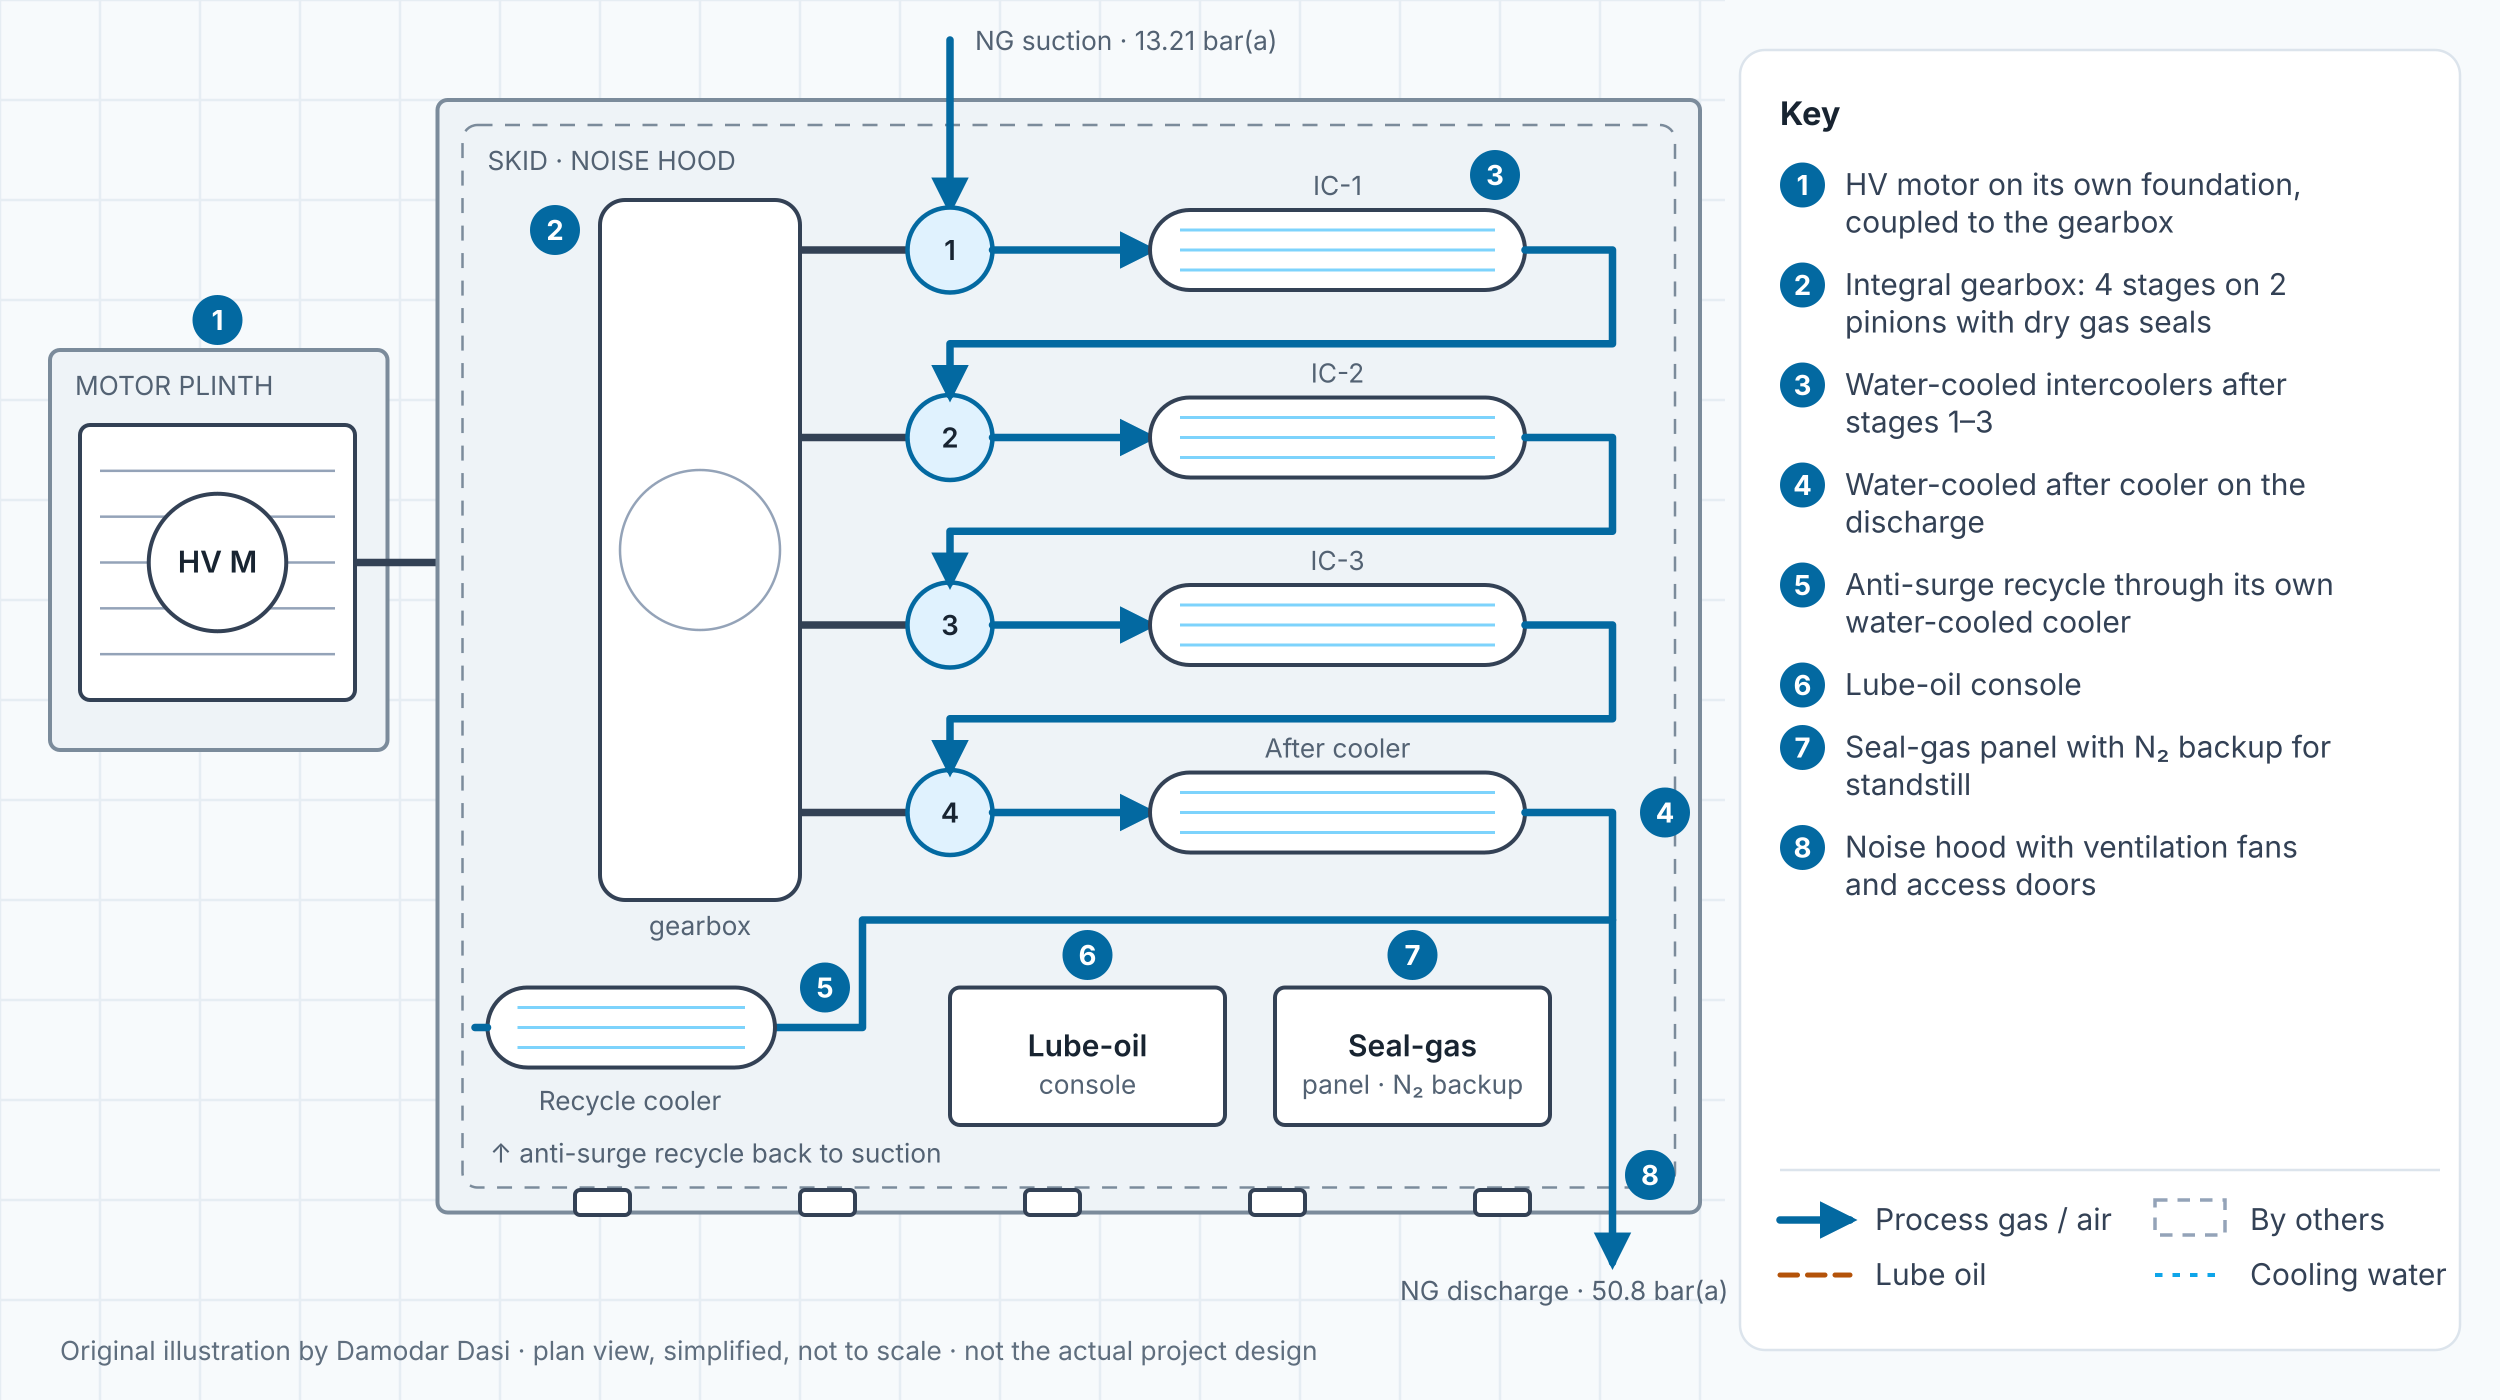
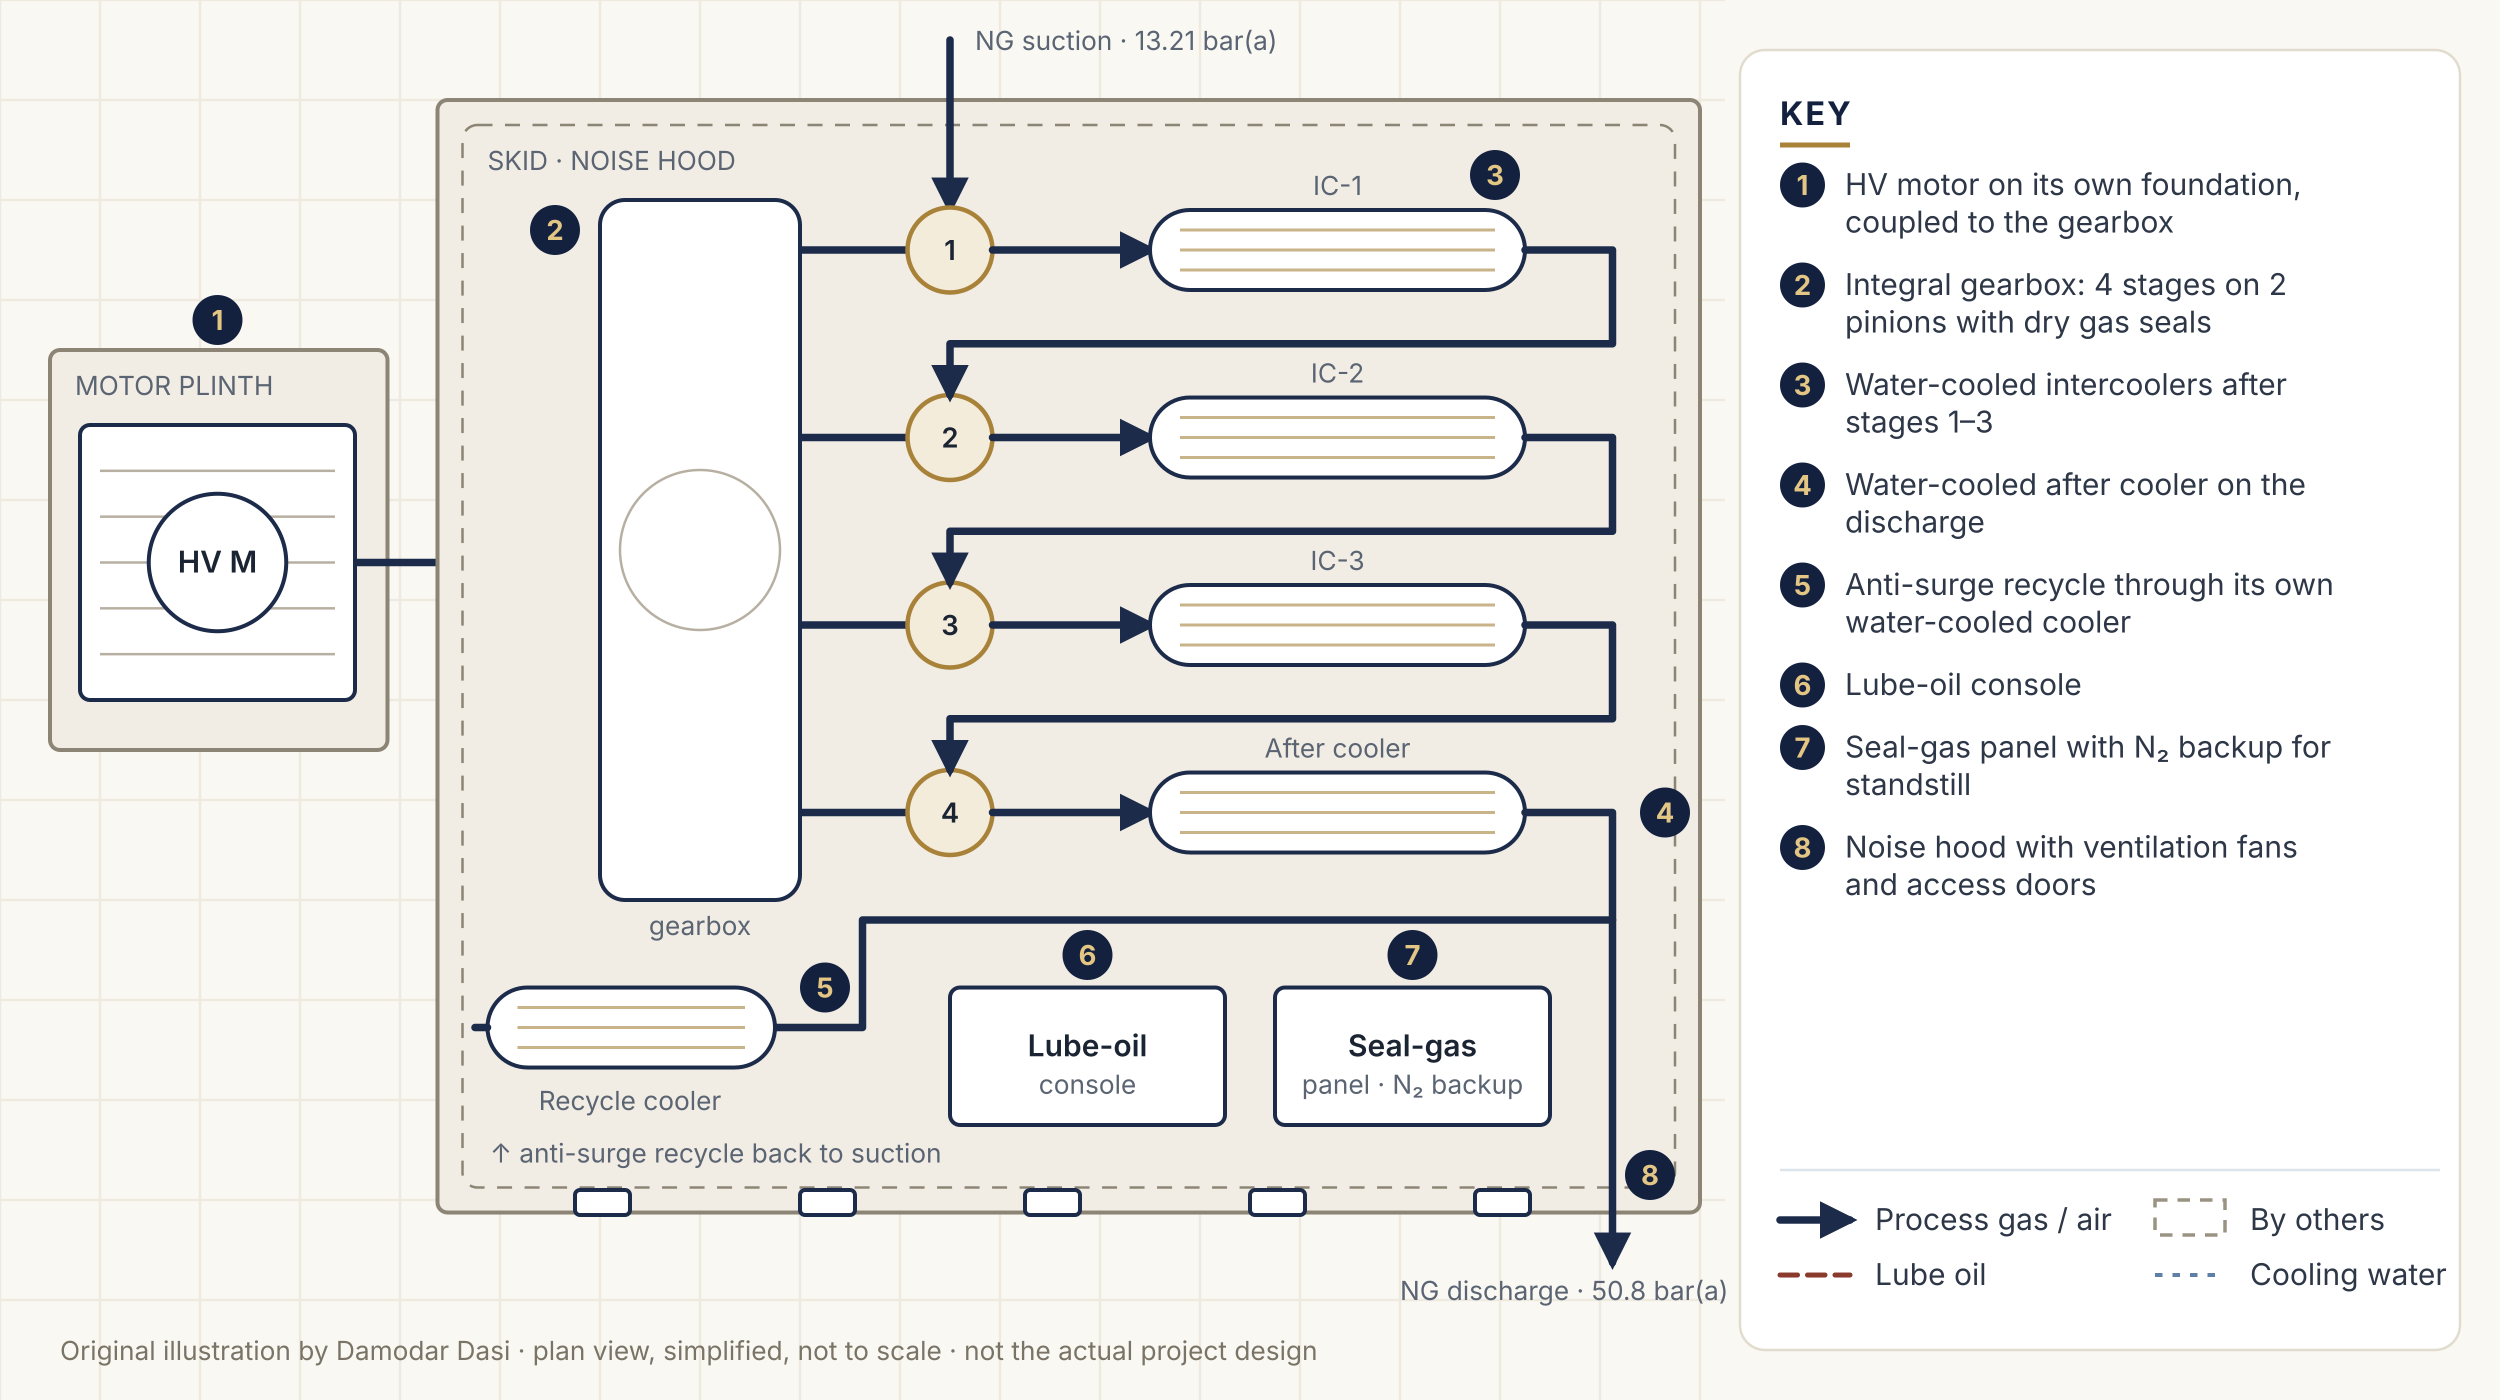
<svg xmlns="http://www.w3.org/2000/svg" class="ly" viewBox="0 0 1000 560" role="img" aria-labelledby="lyc03-t lyc03-d">
  <style>
.ly{font-family:Inter,system-ui,sans-serif}
- .ly .bg{fill:#F7FAFC}
- .ly .grid{stroke:#E6EDF3;stroke-width:1}
- .ly .frm{fill:#EEF3F7;stroke:#7B8B9B;stroke-width:1.6}
- .ly .frm2{fill:none;stroke:#7B8B9B;stroke-width:1;stroke-dasharray:6 5}
- .ly .eq{fill:#FFFFFF;stroke:#334155;stroke-width:1.6}
- .ly .eqa{fill:#E0F2FE;stroke:#0369A1;stroke-width:1.8}
- .ly .eqx{fill:#EEF2FF;stroke:#4F46E5;stroke-width:1.8}
- .ly .cust{fill:#FFFFFF;stroke:#94A3B8;stroke-width:1.4;stroke-dasharray:5 4}
- .ly .fin{stroke:#94A3B8;stroke-width:1}
- .ly .tube{stroke:#7DD3FC;stroke-width:1.2}
- .ly .gas{fill:none;stroke:#0369A1;stroke-width:3;stroke-linecap:round;stroke-linejoin:round}
- .ly .oil{fill:none;stroke:#B45309;stroke-width:2;stroke-dasharray:7 4;stroke-linecap:round}
- .ly .cw{fill:none;stroke:#0EA5E9;stroke-width:1.6;stroke-dasharray:3 4}
- .ly .shaft{stroke:#334155;stroke-width:3}
- .ly .t{fill:#182431;font-size:12px;font-weight:600}
- .ly .ts{fill:#536273;font-size:10.5px}
+ .ly .bg{fill:#FAF8F3}
+ .ly .grid{stroke:#EFEAE0;stroke-width:1}
+ .ly .frm{fill:#F1EDE4;stroke:#8C8475;stroke-width:1.6}
+ .ly .frm2{fill:none;stroke:#8C8475;stroke-width:1;stroke-dasharray:6 5}
+ .ly .eq{fill:#FFFFFF;stroke:#1C2B4A;stroke-width:1.6}
+ .ly .eqa{fill:#F4ECDB;stroke:#A9823A;stroke-width:1.8}
+ .ly .eqx{fill:#E8ECF4;stroke:#1C2B4A;stroke-width:1.8}
+ .ly .cust{fill:#FFFFFF;stroke:#9A9384;stroke-width:1.4;stroke-dasharray:5 4}
+ .ly .fin{stroke:#B7B0A2;stroke-width:1}
+ .ly .tube{stroke:#C9B48A;stroke-width:1.2}
+ .ly .gas{fill:none;stroke:#1C2B4A;stroke-width:3;stroke-linecap:round;stroke-linejoin:round}
+ .ly .oil{fill:none;stroke:#8A3B2E;stroke-width:2;stroke-dasharray:7 4;stroke-linecap:round}
+ .ly .cw{fill:none;stroke:#5E7FA6;stroke-width:1.6;stroke-dasharray:3 4}
+ .ly .shaft{stroke:#1C2B4A;stroke-width:3}
+ .ly .t{fill:#1B2433;font-size:12px;font-weight:600}
+ .ly .ts{fill:#5B6472;font-size:10.5px}
.ly .tc{text-anchor:middle}
- .ly .bdg{fill:#0369A1}
- .ly .bdt{fill:#fff;font-size:11px;font-weight:700;text-anchor:middle}
- .ly .lgh{fill:#182431;font-size:13px;font-weight:700}
- .ly .lg{fill:#334155;font-size:12px}
- .ly .note{fill:#5F6E7E;font-size:10.5px}
- .ly .pnl{fill:#FFFFFF;stroke:#DCE4EC}
+ .ly .bdg{fill:#13213F}
+ .ly .bdt{fill:#E3C584;font-size:11px;font-weight:700;text-anchor:middle}
+ .ly .lgh{fill:#13213F;font-size:13px;font-weight:700;letter-spacing:.06em}
+ .ly .lg{fill:#2E3747;font-size:12px}
+ .ly .note{fill:#7A7466;font-size:10.5px}
+ .ly .pnl{fill:#FFFFFF;stroke:#E2DCCF}
</style>
  <defs>
    <marker id="ar" viewBox="0 0 10 10" refX="8" refY="5" markerWidth="5" markerHeight="5" orient="auto">
-       <path d="M0 0L10 5L0 10z" fill="#0369A1" />
+       <path d="M0 0L10 5L0 10z" fill="#1C2B4A" />
    </marker>
  </defs>
  <rect class="bg" width="1000" height="560" />
  <line class="grid" x1="0" y1="0" x2="0" y2="560" />
  <line class="grid" x1="40" y1="0" x2="40" y2="560" />
  <line class="grid" x1="80" y1="0" x2="80" y2="560" />
  <line class="grid" x1="120" y1="0" x2="120" y2="560" />
  <line class="grid" x1="160" y1="0" x2="160" y2="560" />
  <line class="grid" x1="200" y1="0" x2="200" y2="560" />
  <line class="grid" x1="240" y1="0" x2="240" y2="560" />
  <line class="grid" x1="280" y1="0" x2="280" y2="560" />
  <line class="grid" x1="320" y1="0" x2="320" y2="560" />
  <line class="grid" x1="360" y1="0" x2="360" y2="560" />
  <line class="grid" x1="400" y1="0" x2="400" y2="560" />
  <line class="grid" x1="440" y1="0" x2="440" y2="560" />
  <line class="grid" x1="480" y1="0" x2="480" y2="560" />
  <line class="grid" x1="520" y1="0" x2="520" y2="560" />
  <line class="grid" x1="560" y1="0" x2="560" y2="560" />
  <line class="grid" x1="600" y1="0" x2="600" y2="560" />
  <line class="grid" x1="640" y1="0" x2="640" y2="560" />
  <line class="grid" x1="680" y1="0" x2="680" y2="560" />
  <line class="grid" x1="0" y1="0" x2="690" y2="0" />
  <line class="grid" x1="0" y1="40" x2="690" y2="40" />
  <line class="grid" x1="0" y1="80" x2="690" y2="80" />
  <line class="grid" x1="0" y1="120" x2="690" y2="120" />
  <line class="grid" x1="0" y1="160" x2="690" y2="160" />
  <line class="grid" x1="0" y1="200" x2="690" y2="200" />
  <line class="grid" x1="0" y1="240" x2="690" y2="240" />
  <line class="grid" x1="0" y1="280" x2="690" y2="280" />
  <line class="grid" x1="0" y1="320" x2="690" y2="320" />
  <line class="grid" x1="0" y1="360" x2="690" y2="360" />
  <line class="grid" x1="0" y1="400" x2="690" y2="400" />
  <line class="grid" x1="0" y1="440" x2="690" y2="440" />
  <line class="grid" x1="0" y1="480" x2="690" y2="480" />
  <line class="grid" x1="0" y1="520" x2="690" y2="520" />
  <rect class="frm" x="20" y="140" width="135" height="160" rx="4" />
  <text class="ts" x="30" y="158" text-anchor="start">MOTOR PLINTH</text>
  <rect class="eq" x="32" y="170" width="110" height="110" rx="4" />
  <line class="fin" x1="40" y1="188.333" x2="134" y2="188.333" />
  <line class="fin" x1="40" y1="206.667" x2="134" y2="206.667" />
  <line class="fin" x1="40" y1="225.0" x2="134" y2="225.0" />
  <line class="fin" x1="40" y1="243.333" x2="134" y2="243.333" />
  <line class="fin" x1="40" y1="261.667" x2="134" y2="261.667" />
  <circle class="eq" cx="87.0" cy="225.0" r="27.5" />
  <text class="t tc" x="87.0" y="229.0">HV M</text>
  <line class="shaft" x1="142" y1="225" x2="240" y2="225" />
  <rect class="frm" x="175" y="40" width="505" height="445" rx="4" />
  <rect class="frm2" x="185" y="50" width="485" height="425" rx="6" />
  <text class="ts" x="195" y="68" text-anchor="start">SKID · NOISE HOOD</text>
  <rect class="eq" x="240" y="80" width="80" height="280" rx="10" />
  <circle class="fin" fill="none" cx="280.0" cy="220.0" r="32.0" />
  <text class="ts" x="280.0" y="374" text-anchor="middle">gearbox</text>
  <path class="gas" d="M380,16 L380,83" marker-end="url(#ar)" />
  <text class="ts" x="390" y="20" text-anchor="start">NG suction · 13.21 bar(a)</text>
  <line class="shaft" x1="320" y1="100" x2="363" y2="100" />
  <circle class="eqa" cx="380" cy="100" r="17" />
  <text class="t" x="380" y="104" text-anchor="middle" style="font-size:11px">1</text>
  <line class="shaft" x1="320" y1="175" x2="363" y2="175" />
  <circle class="eqa" cx="380" cy="175" r="17" />
  <text class="t" x="380" y="179" text-anchor="middle" style="font-size:11px">2</text>
  <line class="shaft" x1="320" y1="250" x2="363" y2="250" />
  <circle class="eqa" cx="380" cy="250" r="17" />
  <text class="t" x="380" y="254" text-anchor="middle" style="font-size:11px">3</text>
  <line class="shaft" x1="320" y1="325" x2="363" y2="325" />
  <circle class="eqa" cx="380" cy="325" r="17" />
  <text class="t" x="380" y="329" text-anchor="middle" style="font-size:11px">4</text>
  <path class="gas" d="M397,100 L460,100" marker-end="url(#ar)" />
  <rect class="eq" x="460" y="84" width="150" height="32" rx="16.0" />
  <line class="tube" x1="472" y1="92.0" x2="598" y2="92.0" />
  <line class="tube" x1="472" y1="100.0" x2="598" y2="100.0" />
  <line class="tube" x1="472" y1="108.0" x2="598" y2="108.0" />
  <text class="ts" x="535.0" y="78" text-anchor="middle">IC-1</text>
  <path class="gas" d="M610,100 L645,100 L645,137.5 L380,137.5 L380,158" marker-end="url(#ar)" />
  <path class="gas" d="M397,175 L460,175" marker-end="url(#ar)" />
  <rect class="eq" x="460" y="159" width="150" height="32" rx="16.0" />
  <line class="tube" x1="472" y1="167.0" x2="598" y2="167.0" />
  <line class="tube" x1="472" y1="175.0" x2="598" y2="175.0" />
  <line class="tube" x1="472" y1="183.0" x2="598" y2="183.0" />
  <text class="ts" x="535.0" y="153" text-anchor="middle">IC-2</text>
  <path class="gas" d="M610,175 L645,175 L645,212.5 L380,212.5 L380,233" marker-end="url(#ar)" />
  <path class="gas" d="M397,250 L460,250" marker-end="url(#ar)" />
  <rect class="eq" x="460" y="234" width="150" height="32" rx="16.0" />
  <line class="tube" x1="472" y1="242.0" x2="598" y2="242.0" />
  <line class="tube" x1="472" y1="250.0" x2="598" y2="250.0" />
  <line class="tube" x1="472" y1="258.0" x2="598" y2="258.0" />
  <text class="ts" x="535.0" y="228" text-anchor="middle">IC-3</text>
  <path class="gas" d="M610,250 L645,250 L645,287.5 L380,287.5 L380,308" marker-end="url(#ar)" />
  <path class="gas" d="M397,325 L460,325" marker-end="url(#ar)" />
  <rect class="eq" x="460" y="309" width="150" height="32" rx="16.0" />
  <line class="tube" x1="472" y1="317.0" x2="598" y2="317.0" />
  <line class="tube" x1="472" y1="325.0" x2="598" y2="325.0" />
  <line class="tube" x1="472" y1="333.0" x2="598" y2="333.0" />
  <text class="ts" x="535.0" y="303" text-anchor="middle">After cooler</text>
  <path class="gas" d="M610,325 L645,325 L645,505" marker-end="url(#ar)" />
  <text class="ts" x="560" y="520" text-anchor="start">NG discharge · 50.8 bar(a)</text>
  <path class="gas" d="M645,368 L345,368 L345,411 L310,411" />
  <rect class="eq" x="195" y="395" width="115" height="32" rx="16.0" />
  <line class="tube" x1="207" y1="403.0" x2="298" y2="403.0" />
  <line class="tube" x1="207" y1="411.0" x2="298" y2="411.0" />
  <line class="tube" x1="207" y1="419.0" x2="298" y2="419.0" />
  <text class="ts" x="252" y="444" text-anchor="middle">Recycle cooler</text>
  <path class="gas" d="M195,411 L190,411" />
  <text class="ts" x="196" y="465" text-anchor="start">↑ anti-surge recycle back to suction</text>
  <rect class="eq" x="380" y="395" width="110" height="55" rx="4" />
  <text class="t tc" x="435.0" y="422.5">Lube-oil</text>
  <text class="ts tc" x="435.0" y="437.5">console</text>
  <rect class="eq" x="510" y="395" width="110" height="55" rx="4" />
  <text class="t tc" x="565.0" y="422.5">Seal-gas</text>
  <text class="ts tc" x="565.0" y="437.5">panel · N₂ backup</text>
  <rect class="eq" x="230" y="476" width="22" height="10" rx="2" />
  <rect class="eq" x="320" y="476" width="22" height="10" rx="2" />
  <rect class="eq" x="410" y="476" width="22" height="10" rx="2" />
  <rect class="eq" x="500" y="476" width="22" height="10" rx="2" />
  <rect class="eq" x="590" y="476" width="22" height="10" rx="2" />
  <circle class="bdg" cx="87" cy="128" r="10" />
  <text class="bdt" x="87" y="132">1</text>
  <circle class="bdg" cx="222" cy="92" r="10" />
  <text class="bdt" x="222" y="96">2</text>
  <circle class="bdg" cx="598" cy="70" r="10" />
  <text class="bdt" x="598" y="74">3</text>
  <circle class="bdg" cx="666" cy="325" r="10" />
  <text class="bdt" x="666" y="329">4</text>
  <circle class="bdg" cx="330" cy="395" r="10" />
  <text class="bdt" x="330" y="399">5</text>
  <circle class="bdg" cx="435" cy="382" r="10" />
  <text class="bdt" x="435" y="386">6</text>
  <circle class="bdg" cx="565" cy="382" r="10" />
  <text class="bdt" x="565" y="386">7</text>
  <circle class="bdg" cx="660" cy="470" r="10" />
  <text class="bdt" x="660" y="474">8</text>
  <rect class="pnl" x="696" y="20" width="288" height="520" rx="10" />
-   <text class="lgh" x="712" y="50">Key</text>
+   <text class="lgh" x="712" y="50">KEY</text>
+   <line x1="712" y1="58" x2="740" y2="58" stroke="#A9823A" stroke-width="2" />
  <circle class="bdg" cx="721" cy="74" r="9" />
  <text class="bdt" x="721" y="78">1</text>
  <text class="lg" x="738" y="78">HV motor on its own foundation,</text>
  <text class="lg" x="738" y="93">coupled to the gearbox</text>
  <circle class="bdg" cx="721" cy="114" r="9" />
  <text class="bdt" x="721" y="118">2</text>
  <text class="lg" x="738" y="118">Integral gearbox: 4 stages on 2</text>
  <text class="lg" x="738" y="133">pinions with dry gas seals</text>
  <circle class="bdg" cx="721" cy="154" r="9" />
  <text class="bdt" x="721" y="158">3</text>
  <text class="lg" x="738" y="158">Water-cooled intercoolers after</text>
  <text class="lg" x="738" y="173">stages 1–3</text>
  <circle class="bdg" cx="721" cy="194" r="9" />
  <text class="bdt" x="721" y="198">4</text>
  <text class="lg" x="738" y="198">Water-cooled after cooler on the</text>
  <text class="lg" x="738" y="213">discharge</text>
  <circle class="bdg" cx="721" cy="234" r="9" />
  <text class="bdt" x="721" y="238">5</text>
  <text class="lg" x="738" y="238">Anti-surge recycle through its own</text>
  <text class="lg" x="738" y="253">water-cooled cooler</text>
  <circle class="bdg" cx="721" cy="274" r="9" />
  <text class="bdt" x="721" y="278">6</text>
  <text class="lg" x="738" y="278">Lube-oil console</text>
  <circle class="bdg" cx="721" cy="299" r="9" />
  <text class="bdt" x="721" y="303">7</text>
  <text class="lg" x="738" y="303">Seal-gas panel with N₂ backup for</text>
  <text class="lg" x="738" y="318">standstill</text>
  <circle class="bdg" cx="721" cy="339" r="9" />
  <text class="bdt" x="721" y="343">8</text>
  <text class="lg" x="738" y="343">Noise hood with ventilation fans</text>
  <text class="lg" x="738" y="358">and access doors</text>
  <line x1="712" y1="468" x2="976" y2="468" stroke="#DCE4EC" />
  <path class="gas" d="M712,488 h28" marker-end="url(#ar)" />
  <text class="lg" x="750" y="492">Process gas / air</text>
  <path class="oil" d="M712,510 h28" />
  <text class="lg" x="750" y="514">Lube oil</text>
  <path class="cw" d="M862,510 h28" />
  <text class="lg" x="900" y="514">Cooling water</text>
  <rect class="cust" x="862" y="480" width="28" height="14" />
  <text class="lg" x="900" y="492">By others</text>
  <text class="note" x="24" y="544">Original illustration by Damodar Dasi · plan view, simplified, not to scale · not the actual project design</text>
</svg>
